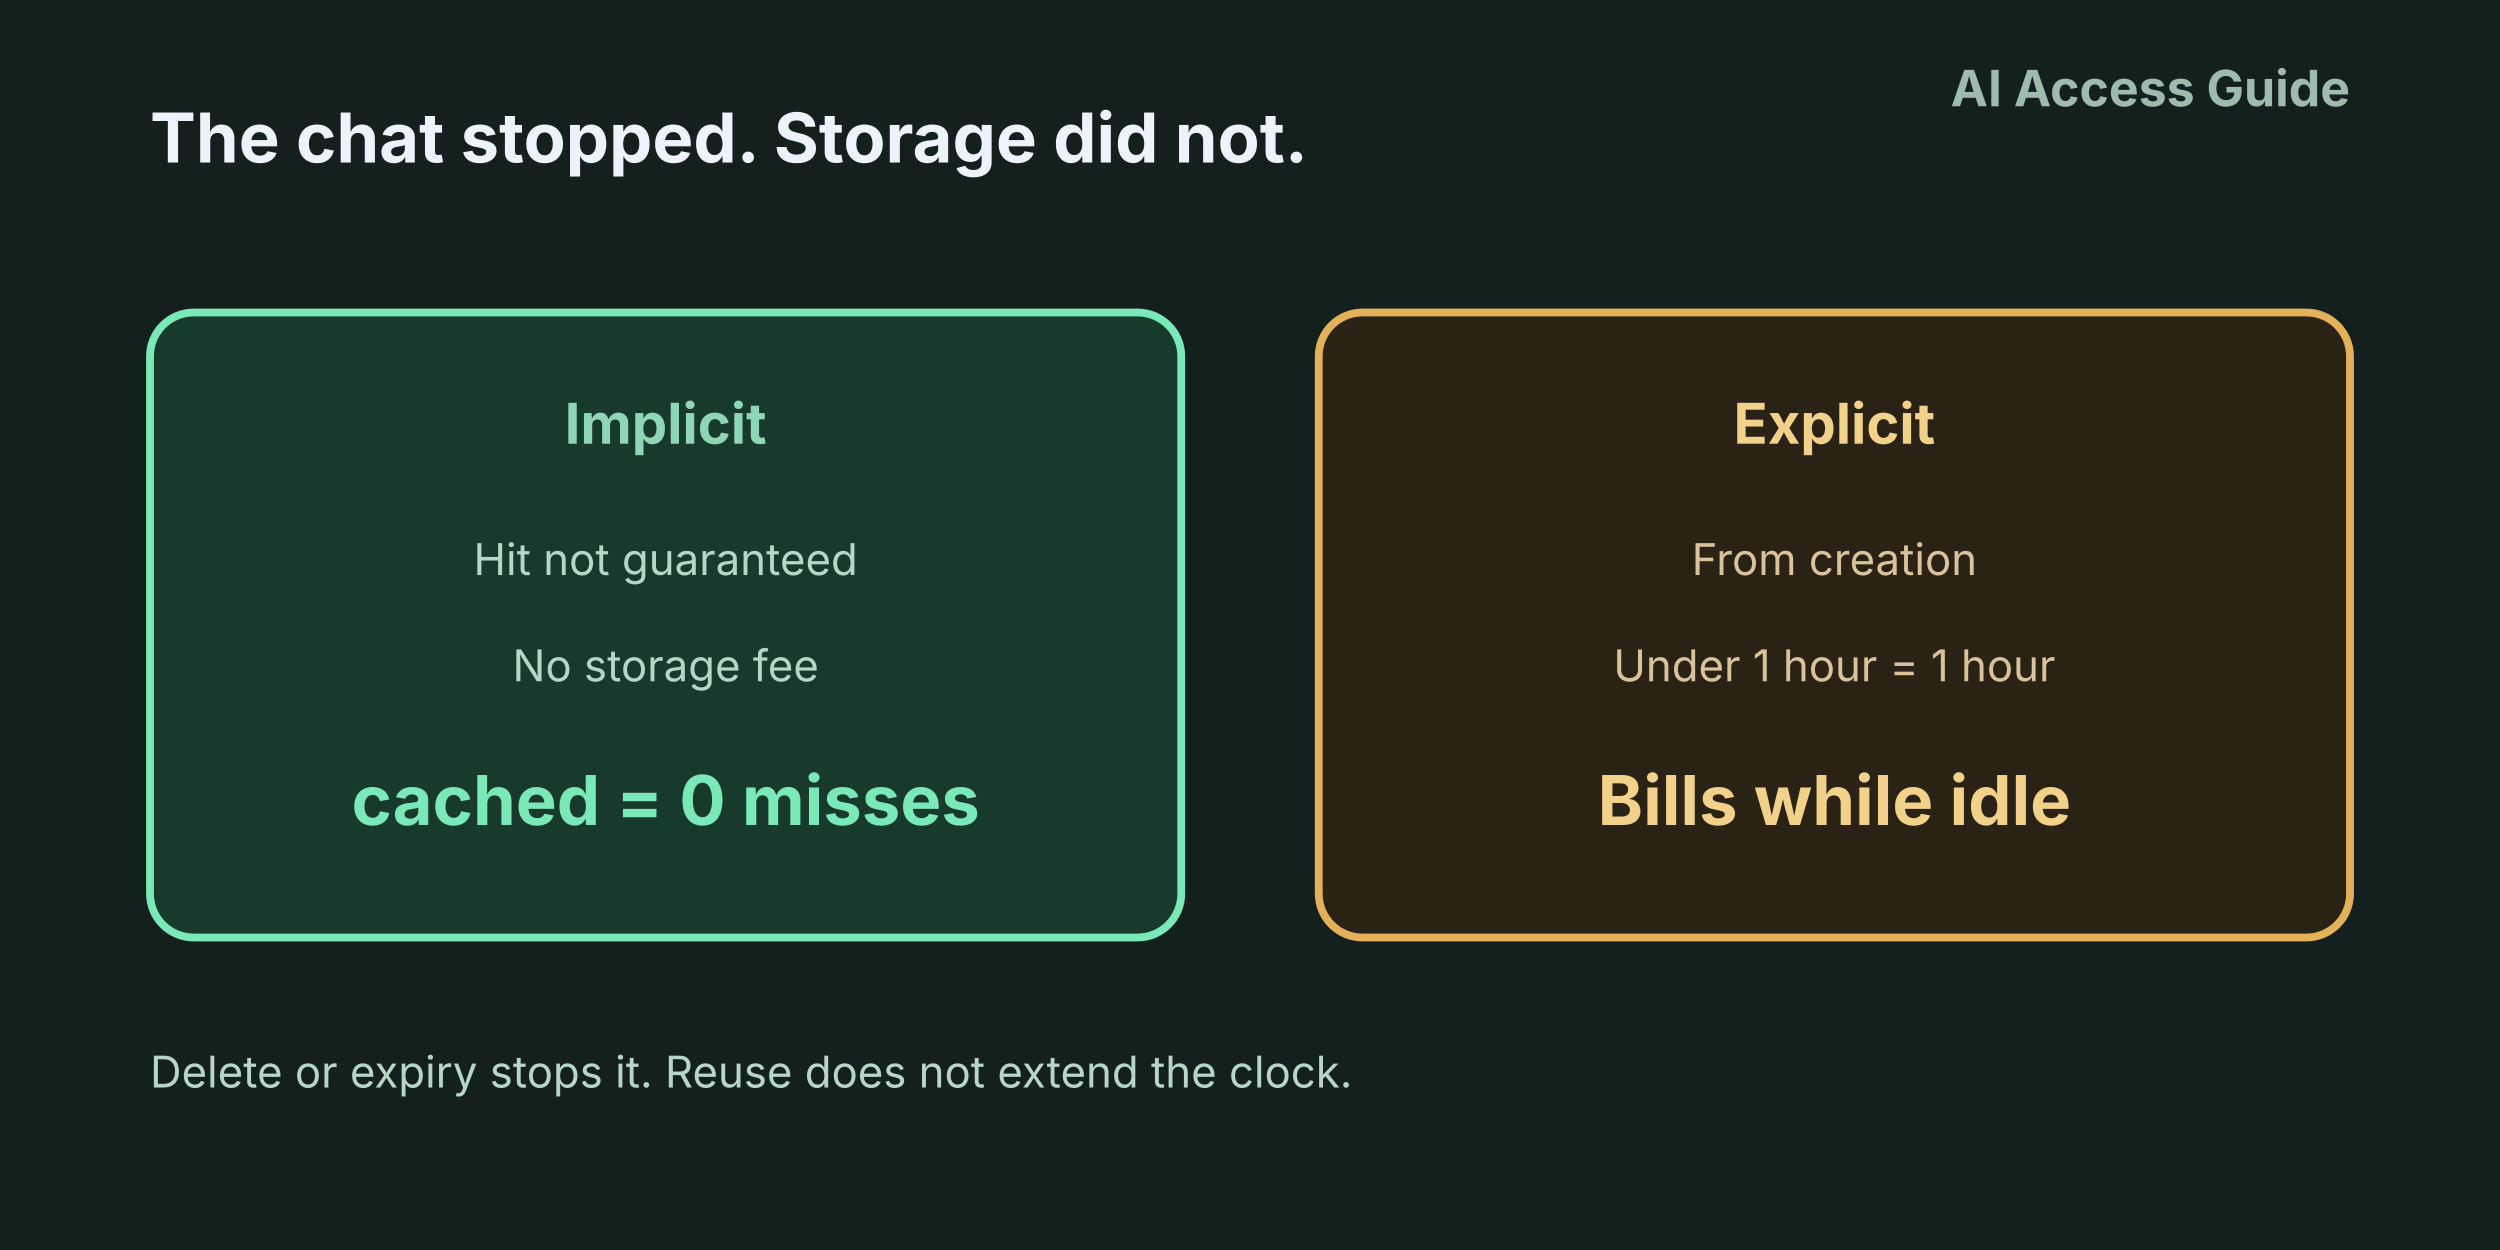
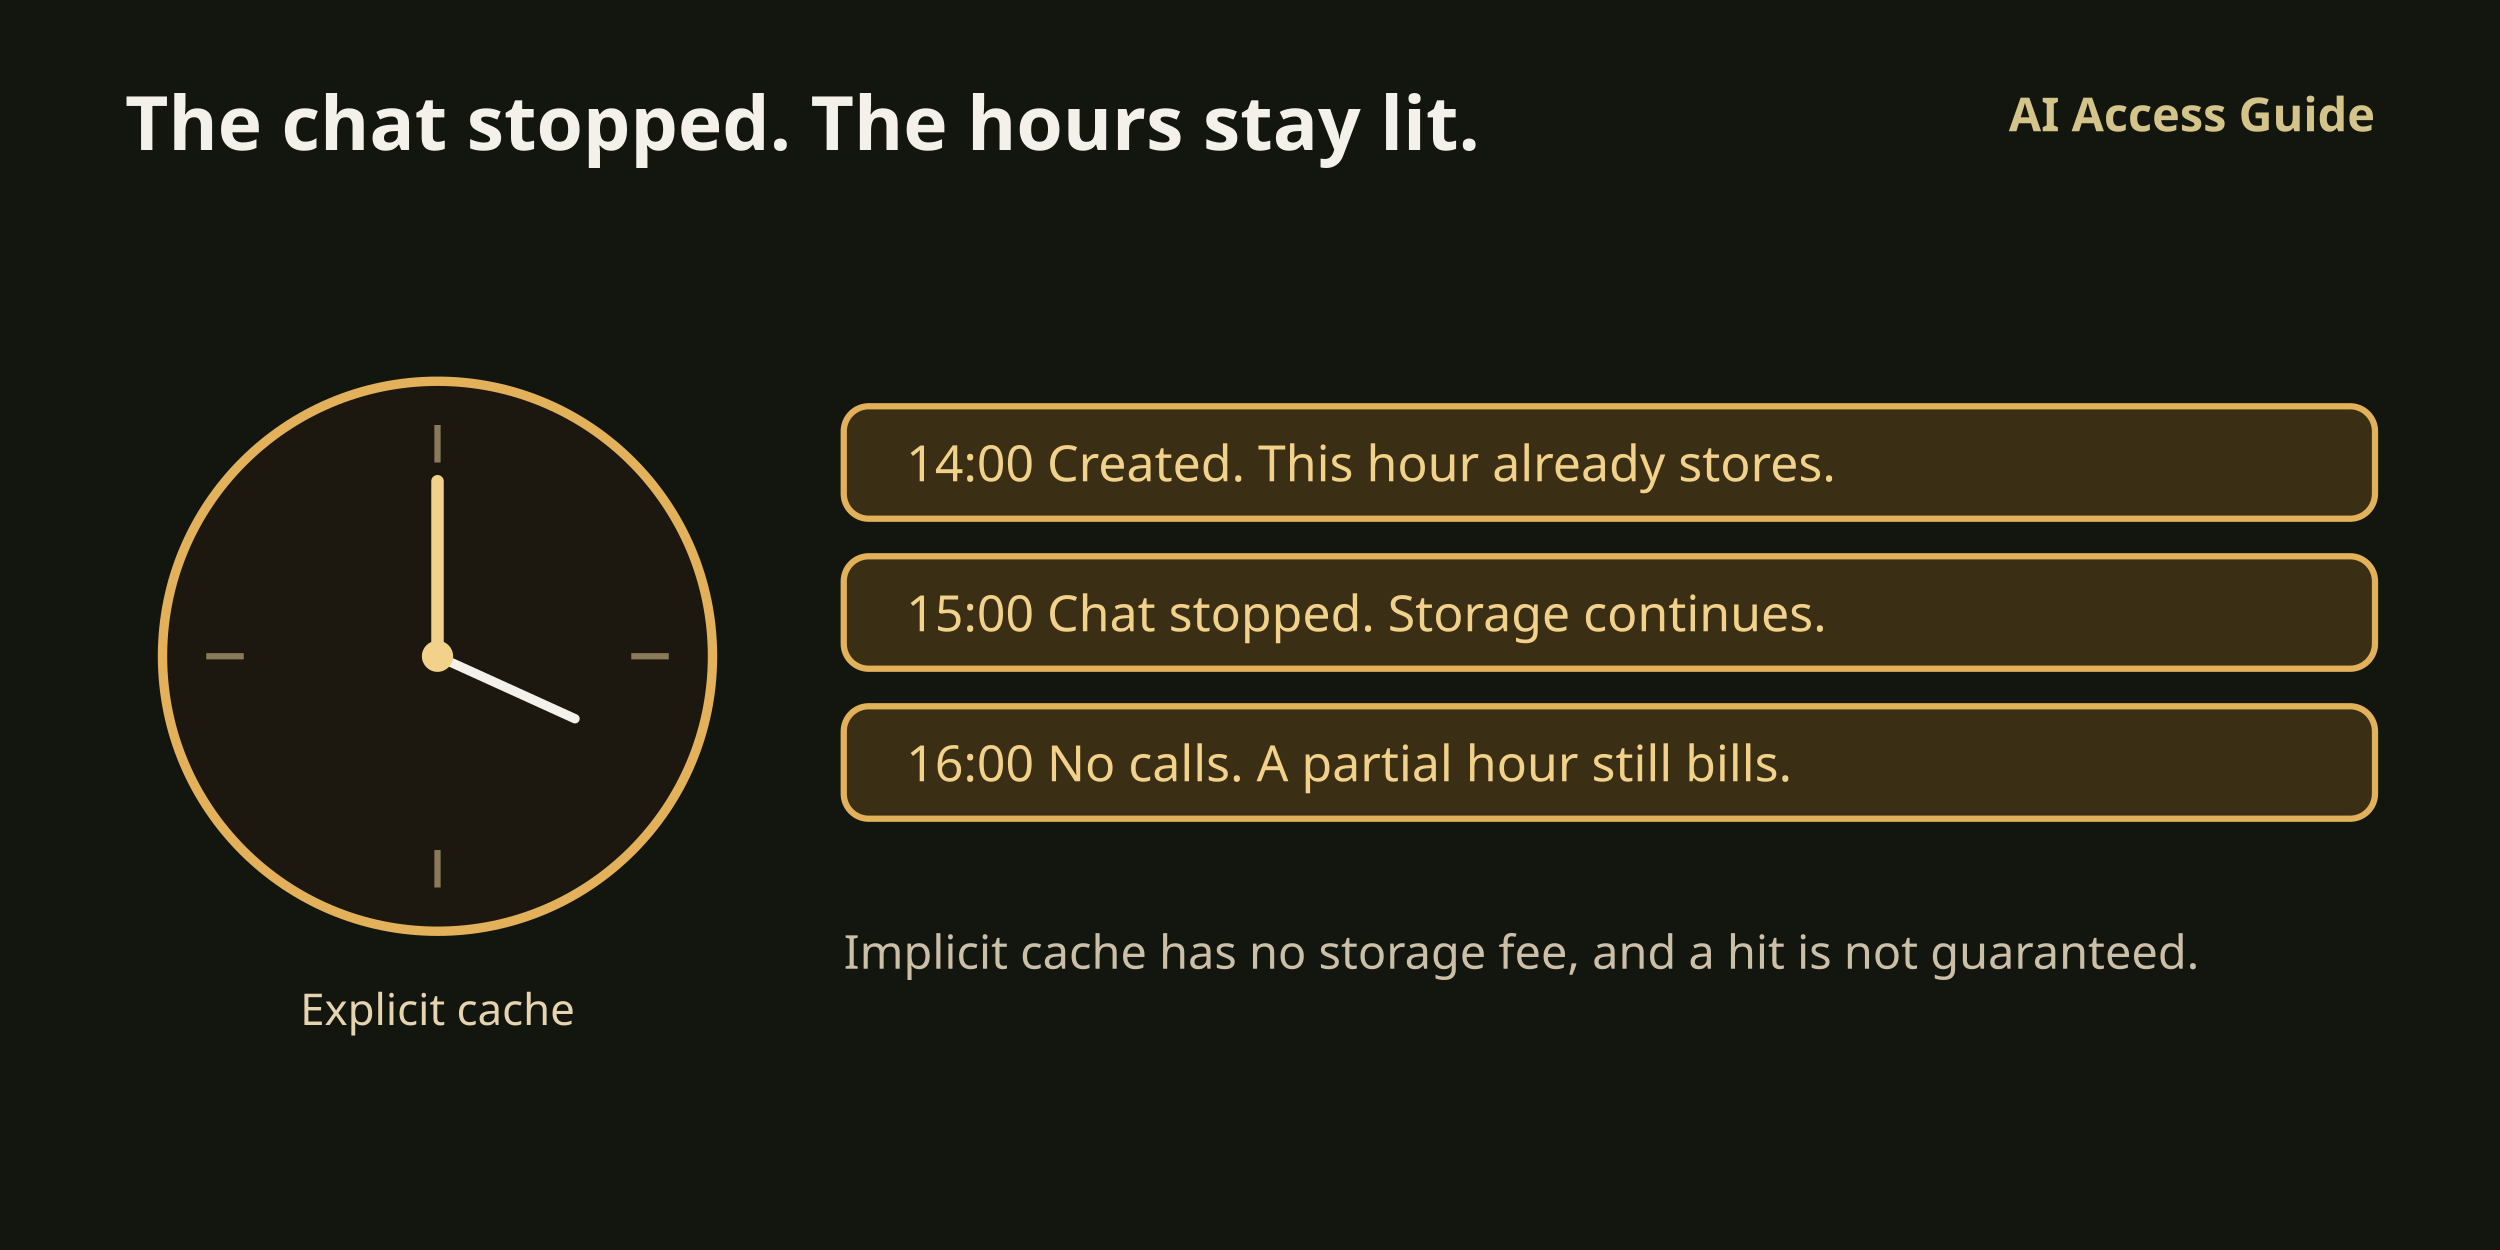
<svg xmlns="http://www.w3.org/2000/svg" viewBox="0 0 800 400" role="img" aria-label="A cache hit is discounted; explicit cache storage still bills by the hour">
-   <rect width="800" height="400" fill="#14201d" />
-   <text x="48" y="52" font-family="-apple-system, 'Segoe UI', sans-serif" font-size="22" font-weight="700" fill="#eef2fb">The chat stopped. Storage did not.</text>
-   <g transform="translate(48,100)">
-     <rect x="0" y="0" width="330" height="200" rx="14" fill="#173a2c" stroke="#7be8b8" stroke-width="2.5" />
-     <text x="165" y="42" text-anchor="middle" font-family="-apple-system,'Segoe UI',sans-serif" font-size="18" font-weight="700" fill="#8fd6b6">Implicit</text>
-     <text x="165" y="84" text-anchor="middle" font-family="-apple-system,'Segoe UI',sans-serif" font-size="14" fill="#b6d6c8">Hit not guaranteed</text>
-     <text x="165" y="118" text-anchor="middle" font-family="-apple-system,'Segoe UI',sans-serif" font-size="14" fill="#b6d6c8">No storage fee</text>
-     <text x="165" y="164" text-anchor="middle" font-family="-apple-system,'Segoe UI',sans-serif" font-size="22" font-weight="700" fill="#7be8b8">cached = 0 misses</text>
+   <rect width="800" height="400" fill="#12160f" />
+   <text x="40" y="48" font-family="Segoe UI, sans-serif" font-size="24" font-weight="700" fill="#f4f0ea">The chat stopped. The hours stay lit.</text>
+   <text x="760" y="42" text-anchor="end" font-family="Segoe UI, sans-serif" font-size="15" font-weight="700" fill="#d4c48a">AI Access Guide</text>
+   <circle cx="140" cy="210" r="88" fill="#1c1810" stroke="#e2b15a" stroke-width="3" />
+   <g stroke="#8a7a58" stroke-width="2">
+     <line x1="140" y1="136" x2="140" y2="148" />
+     <line x1="140" y1="272" x2="140" y2="284" />
+     <line x1="66" y1="210" x2="78" y2="210" />
+     <line x1="202" y1="210" x2="214" y2="210" />
  </g>
-   <g transform="translate(422,100)">
-     <rect x="0" y="0" width="330" height="200" rx="14" fill="#2a2214" stroke="#e2b15a" stroke-width="2.5" />
-     <text x="165" y="42" text-anchor="middle" font-family="-apple-system,'Segoe UI',sans-serif" font-size="18" font-weight="700" fill="#f2d18a">Explicit</text>
-     <text x="165" y="84" text-anchor="middle" font-family="-apple-system,'Segoe UI',sans-serif" font-size="14" fill="#d9c39a">From creation</text>
-     <text x="165" y="118" text-anchor="middle" font-family="-apple-system,'Segoe UI',sans-serif" font-size="14" fill="#d9c39a">Under 1 hour = 1 hour</text>
-     <text x="165" y="164" text-anchor="middle" font-family="-apple-system,'Segoe UI',sans-serif" font-size="22" font-weight="700" fill="#f2d18a">Bills while idle</text>
-   </g>
-   <text x="48" y="348" font-family="-apple-system,'Segoe UI',sans-serif" font-size="14" fill="#b6d6c8">Delete or expiry stops it. Reuse does not extend the clock.</text>
-   <text x="752" y="34" text-anchor="end" font-family="-apple-system,'Segoe UI',sans-serif" font-size="16" font-weight="700" fill="#b6d6c8" opacity="0.85">AI Access Guide</text>
+   <line x1="140" y1="210" x2="140" y2="154" stroke="#f2d18a" stroke-width="4" stroke-linecap="round" />
+   <line x1="140" y1="210" x2="184" y2="230" stroke="#f4f0ea" stroke-width="3" stroke-linecap="round" />
+   <circle cx="140" cy="210" r="5" fill="#f2d18a" />
+   <text x="140" y="328" text-anchor="middle" font-family="Segoe UI, sans-serif" font-size="14" fill="#e6d3b0">Explicit cache</text>
+   <rect x="270" y="130" width="490" height="36" rx="8" fill="#3a2e14" stroke="#e2b15a" stroke-width="2" />
+   <text x="290" y="154" font-family="Segoe UI, sans-serif" font-size="16" fill="#f2d18a">14:00  Created. This hour already stores.</text>
+   <rect x="270" y="178" width="490" height="36" rx="8" fill="#3a2e14" stroke="#e2b15a" stroke-width="2" />
+   <text x="290" y="202" font-family="Segoe UI, sans-serif" font-size="16" fill="#f2d18a">15:00  Chat stopped. Storage continues.</text>
+   <rect x="270" y="226" width="490" height="36" rx="8" fill="#3a2e14" stroke="#e2b15a" stroke-width="2" />
+   <text x="290" y="250" font-family="Segoe UI, sans-serif" font-size="16" fill="#f2d18a">16:00  No calls. A partial hour still bills.</text>
+   <text x="270" y="310" font-family="Segoe UI, sans-serif" font-size="15" fill="#cbbfa8">Implicit cache has no storage fee, and a hit is not guaranteed.</text>
</svg>
